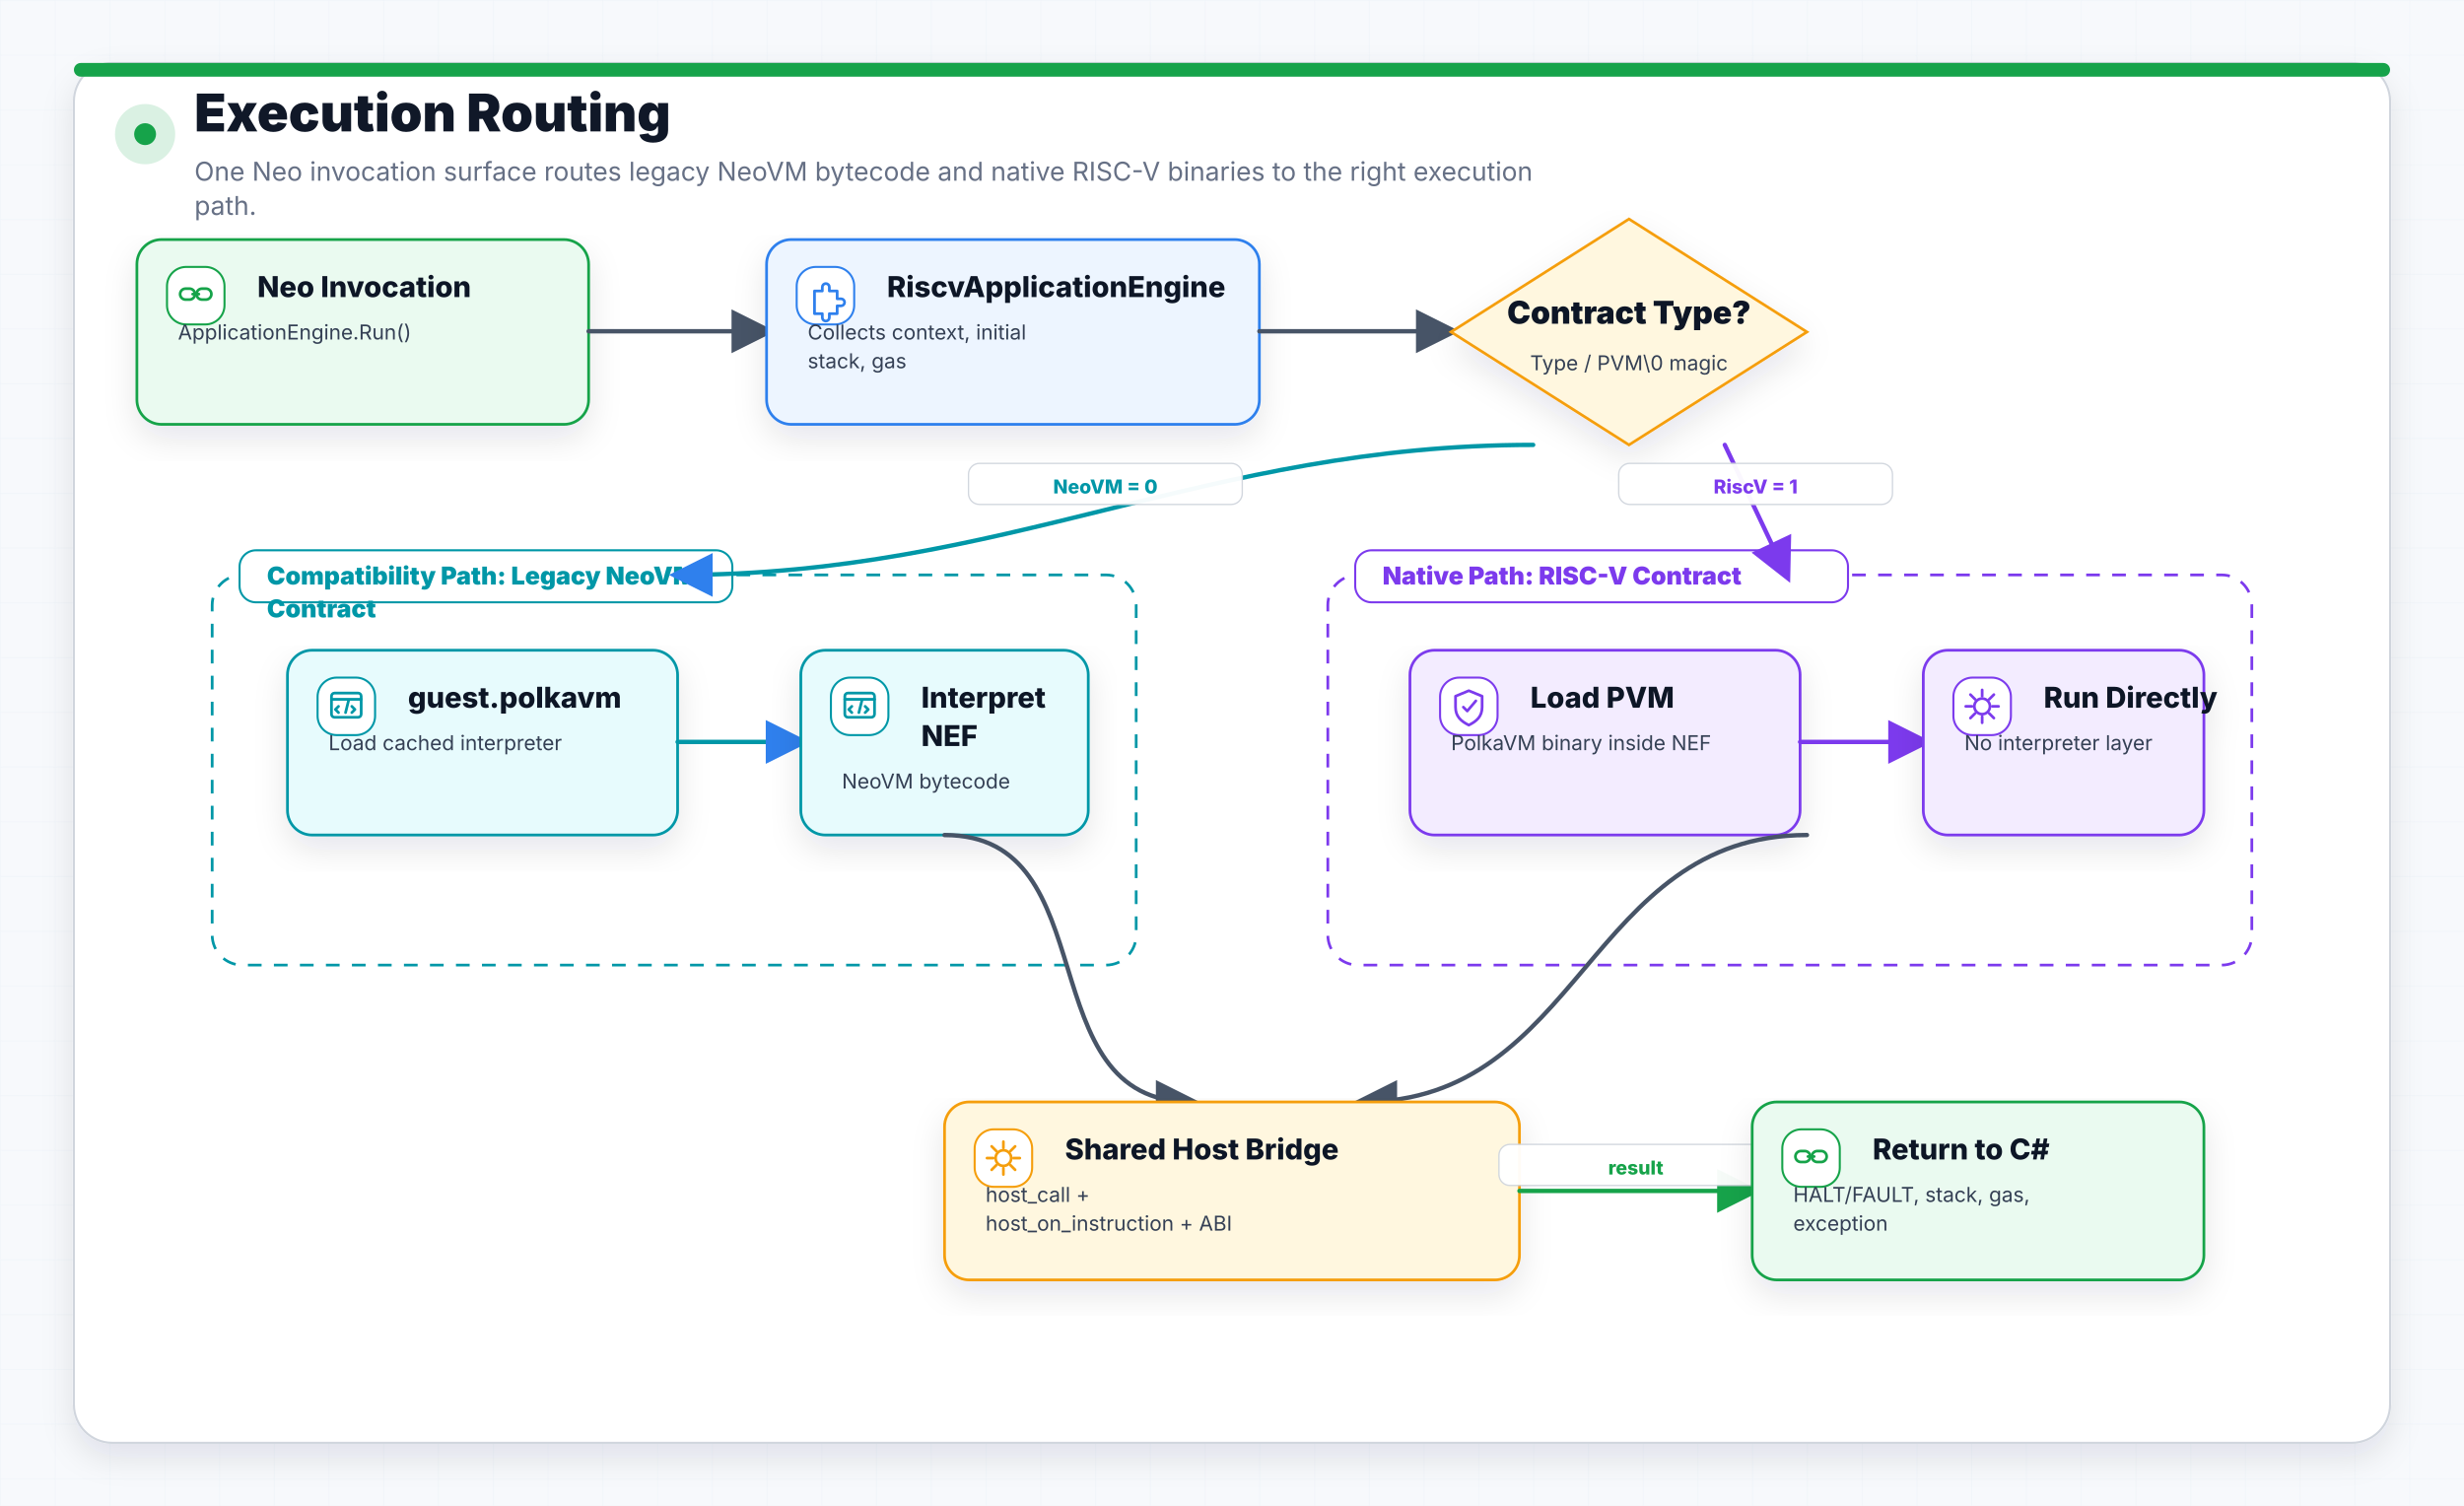
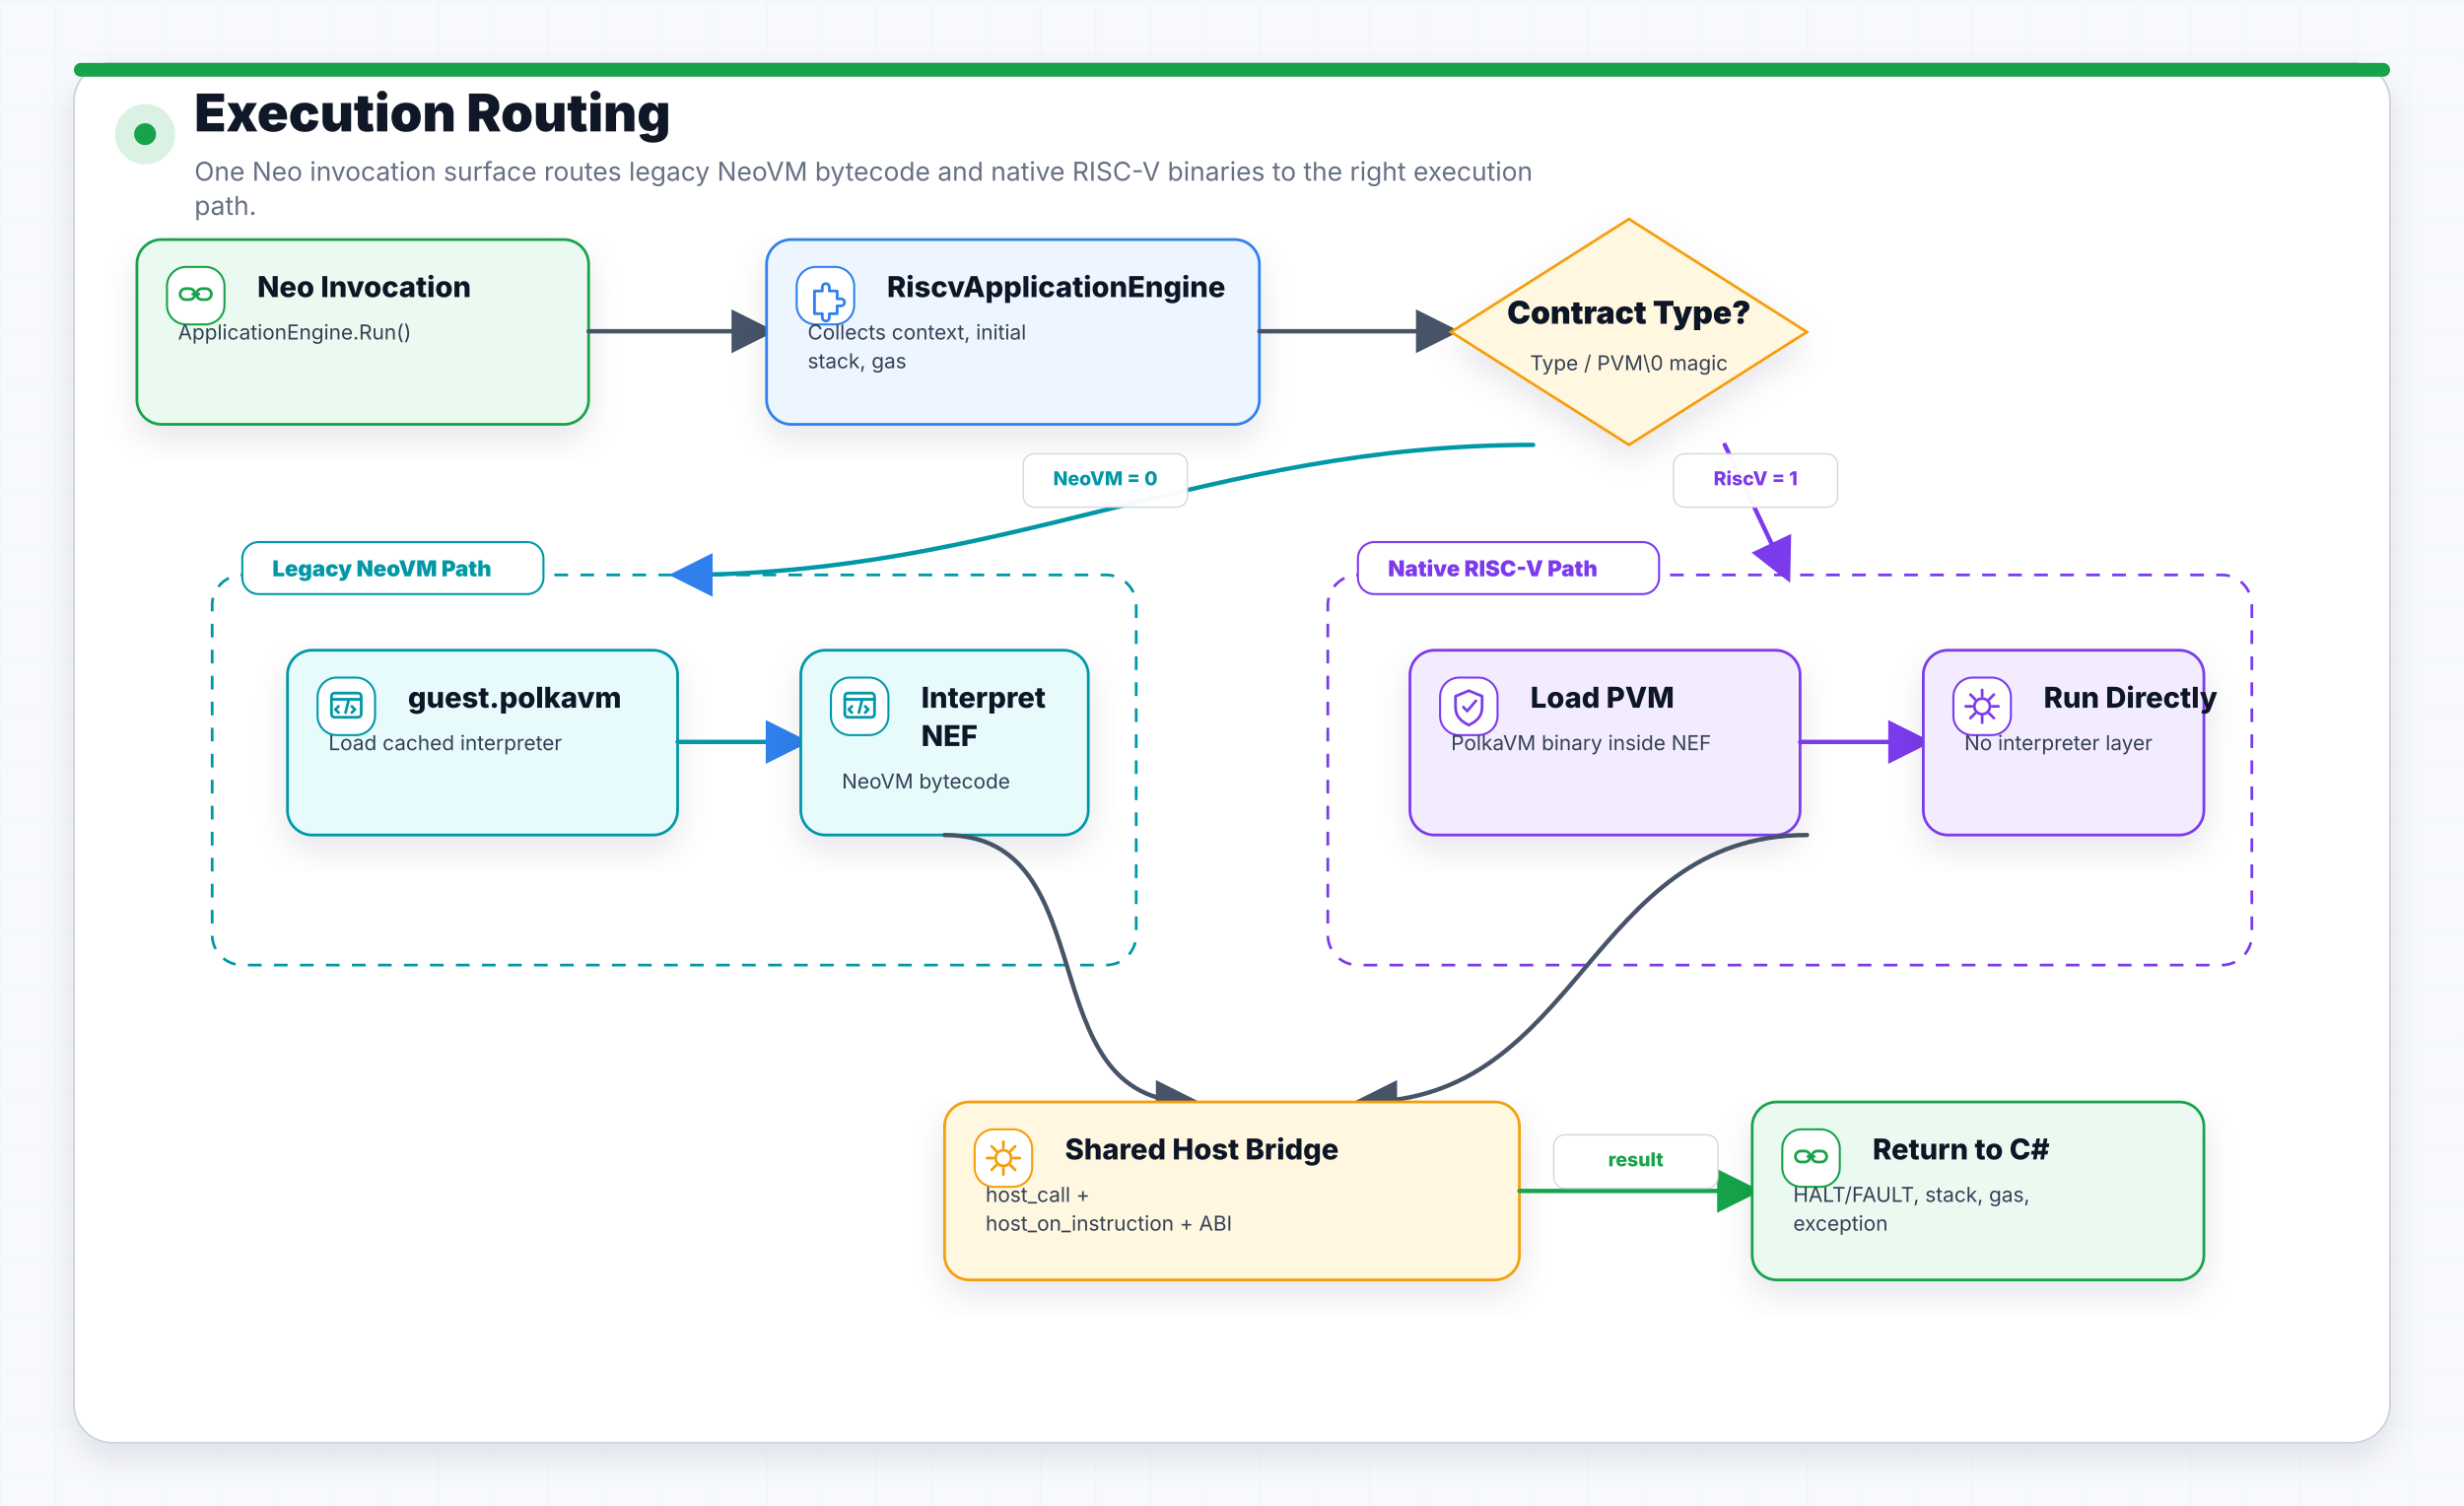
<svg xmlns="http://www.w3.org/2000/svg" width="1800" height="1100" viewBox="0 0 1800 1100" role="img" aria-label="Execution Routing">
  <defs>
    <pattern id="grid" width="40" height="40" patternUnits="userSpaceOnUse">
      <path d="M 40 0 L 0 0 0 40" fill="none" stroke="#e6edf5" stroke-width="1" />
    </pattern>
    <marker id="arrow-slate" markerWidth="14" markerHeight="14" refX="10" refY="7" orient="auto" markerUnits="strokeWidth">
      <path d="M2,2 L12,7 L2,12 z" fill="#475467" />
    </marker>
    <marker id="arrow-green" markerWidth="14" markerHeight="14" refX="10" refY="7" orient="auto" markerUnits="strokeWidth">
      <path d="M2,2 L12,7 L2,12 z" fill="#16a34a" />
    </marker>
    <marker id="arrow-blue" markerWidth="14" markerHeight="14" refX="10" refY="7" orient="auto" markerUnits="strokeWidth">
      <path d="M2,2 L12,7 L2,12 z" fill="#2f80ed" />
    </marker>
    <marker id="arrow-red" markerWidth="14" markerHeight="14" refX="10" refY="7" orient="auto" markerUnits="strokeWidth">
      <path d="M2,2 L12,7 L2,12 z" fill="#e5484d" />
    </marker>
    <marker id="arrow-purple" markerWidth="14" markerHeight="14" refX="10" refY="7" orient="auto" markerUnits="strokeWidth">
      <path d="M2,2 L12,7 L2,12 z" fill="#7c3aed" />
    </marker>
    <filter id="soft-shadow" x="-10%" y="-10%" width="120%" height="130%">
      <feDropShadow dx="0" dy="10" stdDeviation="12" flood-color="#101828" flood-opacity="0.10" />
    </filter>
  </defs>
  <rect width="1800" height="1100" fill="#f7f9fc" />
  <rect width="1800" height="1100" fill="url(#grid)" opacity="0.42" />
  <rect x="54" y="46" width="1692" height="1008" rx="28" fill="#ffffff" stroke="#d0d5dd" stroke-width="1.5" filter="url(#soft-shadow)" />
  <rect x="54" y="46" width="1692" height="10" rx="5" fill="#16a34a" />
  <circle cx="106" cy="98" r="22" fill="#16a34a" opacity="0.16" />
  <circle cx="106" cy="98" r="8" fill="#16a34a" />
  <text x="142" y="96" text-anchor="start" font-family="Inter, Noto Sans CJK SC, Microsoft YaHei, PingFang SC, Arial, sans-serif" font-size="38" font-weight="850" fill="#101828">Execution Routing</text>
  <text x="142" y="132" text-anchor="start" font-family="Inter, Noto Sans CJK SC, Microsoft YaHei, PingFang SC, Arial, sans-serif" font-size="19" font-weight="400" fill="#667085">One Neo invocation surface routes legacy NeoVM bytecode and native RISC-V binaries to the right execution</text>
  <text x="142" y="157" text-anchor="start" font-family="Inter, Noto Sans CJK SC, Microsoft YaHei, PingFang SC, Arial, sans-serif" font-size="19" font-weight="400" fill="#667085">path.</text>
  <g filter="url(#soft-shadow)">
    <rect x="100" y="175" width="330" height="135" rx="18" fill="#eafaf0" stroke="#16a34a" stroke-width="2" />
    <rect x="122" y="195" width="42" height="42" rx="14" fill="#ffffff" stroke="#16a34a" stroke-width="1.5" />
    <g fill="none" stroke="#16a34a" stroke-width="2" stroke-linecap="round" stroke-linejoin="round">
      <rect x="131.576" y="210.859" width="10.853" height="7.997" rx="3.998" />
      <rect x="143.571" y="210.859" width="10.853" height="7.997" rx="3.998" />
      <path d="M 140.715 214.858 L 145.285 214.858" />
    </g>
    <text x="188" y="217" text-anchor="start" font-family="Inter, Noto Sans CJK SC, Microsoft YaHei, PingFang SC, Arial, sans-serif" font-size="21" font-weight="800" fill="#101828">Neo Invocation</text>
    <text x="130" y="248" text-anchor="start" font-family="Inter, Noto Sans CJK SC, Microsoft YaHei, PingFang SC, Arial, sans-serif" font-size="15" font-weight="400" fill="#344054">ApplicationEngine.Run()</text>
  </g>
  <g>
    <path d="M 430 242 L 560 242" fill="none" stroke="#475467" stroke-width="3.2" stroke-linecap="round" marker-end="url(#arrow-slate)" />
  </g>
  <g filter="url(#soft-shadow)">
    <rect x="560" y="175" width="360" height="135" rx="18" fill="#edf5ff" stroke="#2f80ed" stroke-width="2" />
    <rect x="582" y="195" width="42" height="42" rx="14" fill="#ffffff" stroke="#2f80ed" stroke-width="1.5" />
    <g fill="none" stroke="#2f80ed" stroke-width="2" stroke-linecap="round" stroke-linejoin="round">
      <path d="M 595.003 212.573 h 5.712 v -2.856 a 2.57 2.57 0 0 1 5.141 0 v 2.856 h 5.712 v 5.712 h 2.856 a 2.57 2.57 0 0 1 0 5.141 h -2.856 v 5.712 h -5.712 v 2.856 a 2.57 2.57 0 0 1 -5.141 0 v -2.856 h -5.712 z" />
    </g>
    <text x="648" y="217" text-anchor="start" font-family="Inter, Noto Sans CJK SC, Microsoft YaHei, PingFang SC, Arial, sans-serif" font-size="21" font-weight="800" fill="#101828">RiscvApplicationEngine</text>
    <text x="590" y="248" text-anchor="start" font-family="Inter, Noto Sans CJK SC, Microsoft YaHei, PingFang SC, Arial, sans-serif" font-size="15" font-weight="400" fill="#344054">Collects context, initial</text>
    <text x="590" y="269" text-anchor="start" font-family="Inter, Noto Sans CJK SC, Microsoft YaHei, PingFang SC, Arial, sans-serif" font-size="15" font-weight="400" fill="#344054">stack, gas</text>
  </g>
  <g>
    <path d="M 920 242 L 1060 242" fill="none" stroke="#475467" stroke-width="3.2" stroke-linecap="round" marker-end="url(#arrow-slate)" />
  </g>
  <g filter="url(#soft-shadow)">
    <polygon points="1190,160 1320,242.5 1190,325 1060,242.5" fill="#fff7df" stroke="#f59e0b" stroke-width="2" />
    <text x="1190" y="236.5" text-anchor="middle" font-family="Inter, Noto Sans CJK SC, Microsoft YaHei, PingFang SC, Arial, sans-serif" font-size="23" font-weight="850" fill="#101828">Contract Type?</text>
    <text x="1190" y="270.5" text-anchor="middle" font-family="Inter, Noto Sans CJK SC, Microsoft YaHei, PingFang SC, Arial, sans-serif" font-size="15" font-weight="400" fill="#344054">Type / PVM\0 magic</text>
  </g>
  <g>
    <rect x="155" y="420" width="675" height="285" rx="22" fill="#fff" stroke="#0097a7" stroke-width="2" stroke-dasharray="10 9" />
-     <rect x="175" y="402" width="360" height="38" rx="12" fill="#ffffff" stroke="#0097a7" stroke-width="1.5" />
-     <text x="195" y="427" text-anchor="start" font-family="Inter, Noto Sans CJK SC, Microsoft YaHei, PingFang SC, Arial, sans-serif" font-size="18" font-weight="850" fill="#0097a7">Compatibility Path: Legacy NeoVM</text>
-     <text x="195" y="451" text-anchor="start" font-family="Inter, Noto Sans CJK SC, Microsoft YaHei, PingFang SC, Arial, sans-serif" font-size="18" font-weight="850" fill="#0097a7">Contract</text>
+     <rect x="177" y="396" width="220" height="38" rx="12" fill="#ffffff" stroke="#0097a7" stroke-width="1.5" />
+     <text x="199" y="421" text-anchor="start" font-family="Inter, Noto Sans CJK SC, Microsoft YaHei, PingFang SC, Arial, sans-serif" font-size="16" font-weight="850" fill="#0097a7">Legacy NeoVM Path</text>
  </g>
  <g>
    <rect x="970" y="420" width="675" height="285" rx="22" fill="#fff" stroke="#7c3aed" stroke-width="2" stroke-dasharray="10 9" />
-     <rect x="990" y="402" width="360" height="38" rx="12" fill="#ffffff" stroke="#7c3aed" stroke-width="1.5" />
-     <text x="1010" y="427" text-anchor="start" font-family="Inter, Noto Sans CJK SC, Microsoft YaHei, PingFang SC, Arial, sans-serif" font-size="18" font-weight="850" fill="#7c3aed">Native Path: RISC-V Contract</text>
+     <rect x="992" y="396" width="220" height="38" rx="12" fill="#ffffff" stroke="#7c3aed" stroke-width="1.5" />
+     <text x="1014" y="421" text-anchor="start" font-family="Inter, Noto Sans CJK SC, Microsoft YaHei, PingFang SC, Arial, sans-serif" font-size="16" font-weight="850" fill="#7c3aed">Native RISC-V Path</text>
  </g>
  <g>
    <path d="M 1120 325 C 880 325, 735 420, 495 420" fill="none" stroke="#0097a7" stroke-width="3.2" stroke-linecap="round" marker-end="url(#arrow-blue)" />
    <g>
-       <rect x="707.5" y="338.5" width="200" height="30" rx="8" fill="#ffffff" stroke="#d0d5dd" opacity="0.96" />
-       <text x="807.5" y="360.5" text-anchor="middle" font-family="Inter, Noto Sans CJK SC, Microsoft YaHei, PingFang SC, Arial, sans-serif" font-size="14" font-weight="800" fill="#0097a7">NeoVM = 0</text>
+       <rect x="747.5" y="331.5" width="120" height="39" rx="8" fill="#ffffff" stroke="#d0d5dd" opacity="0.96" />
+       <text x="807.5" y="354.5" text-anchor="middle" font-family="Inter, Noto Sans CJK SC, Microsoft YaHei, PingFang SC, Arial, sans-serif" font-size="14" font-weight="800" fill="#0097a7">NeoVM = 0</text>
    </g>
  </g>
  <g>
    <path d="M 1260 325 L 1305 420" fill="none" stroke="#7c3aed" stroke-width="3.2" stroke-linecap="round" marker-end="url(#arrow-purple)" />
    <g>
-       <rect x="1182.5" y="338.5" width="200" height="30" rx="8" fill="#ffffff" stroke="#d0d5dd" opacity="0.96" />
-       <text x="1282.5" y="360.5" text-anchor="middle" font-family="Inter, Noto Sans CJK SC, Microsoft YaHei, PingFang SC, Arial, sans-serif" font-size="14" font-weight="800" fill="#7c3aed">RiscV = 1</text>
+       <rect x="1222.5" y="331.5" width="120" height="39" rx="8" fill="#ffffff" stroke="#d0d5dd" opacity="0.96" />
+       <text x="1282.5" y="354.5" text-anchor="middle" font-family="Inter, Noto Sans CJK SC, Microsoft YaHei, PingFang SC, Arial, sans-serif" font-size="14" font-weight="800" fill="#7c3aed">RiscV = 1</text>
    </g>
  </g>
  <g filter="url(#soft-shadow)">
    <rect x="210" y="475" width="285" height="135" rx="18" fill="#e7fbfd" stroke="#0097a7" stroke-width="2" />
    <rect x="232" y="495" width="42" height="42" rx="14" fill="#ffffff" stroke="#0097a7" stroke-width="1.5" />
    <g fill="none" stroke="#0097a7" stroke-width="2" stroke-linecap="round" stroke-linejoin="round">
      <rect x="242.147" y="506.29" width="21.706" height="17.707" rx="2.285" />
      <path d="M 242.147 510.859 h 21.706 M 247.288 516 l -2.285 2.285 l 2.285 2.285 M 252.429 520.57 l 2.285 -9.139 M 256.998 516 l 2.285 2.285 l -2.285 2.285" />
    </g>
    <text x="298" y="517" text-anchor="start" font-family="Inter, Noto Sans CJK SC, Microsoft YaHei, PingFang SC, Arial, sans-serif" font-size="21" font-weight="800" fill="#101828">guest.polkavm</text>
    <text x="240" y="548" text-anchor="start" font-family="Inter, Noto Sans CJK SC, Microsoft YaHei, PingFang SC, Arial, sans-serif" font-size="15" font-weight="400" fill="#344054">Load cached interpreter</text>
  </g>
  <g>
    <path d="M 495 542 L 585 542" fill="none" stroke="#0097a7" stroke-width="3.2" stroke-linecap="round" marker-end="url(#arrow-blue)" />
  </g>
  <g filter="url(#soft-shadow)">
    <rect x="585" y="475" width="210" height="135" rx="18" fill="#e7fbfd" stroke="#0097a7" stroke-width="2" />
    <rect x="607" y="495" width="42" height="42" rx="14" fill="#ffffff" stroke="#0097a7" stroke-width="1.5" />
    <g fill="none" stroke="#0097a7" stroke-width="2" stroke-linecap="round" stroke-linejoin="round">
      <rect x="617.147" y="506.29" width="21.706" height="17.707" rx="2.285" />
      <path d="M 617.147 510.859 h 21.706 M 622.288 516 l -2.285 2.285 l 2.285 2.285 M 627.429 520.57 l 2.285 -9.139 M 631.998 516 l 2.285 2.285 l -2.285 2.285" />
    </g>
    <text x="673" y="517" text-anchor="start" font-family="Inter, Noto Sans CJK SC, Microsoft YaHei, PingFang SC, Arial, sans-serif" font-size="21" font-weight="800" fill="#101828">Interpret</text>
    <text x="673" y="545" text-anchor="start" font-family="Inter, Noto Sans CJK SC, Microsoft YaHei, PingFang SC, Arial, sans-serif" font-size="21" font-weight="800" fill="#101828">NEF</text>
    <text x="615" y="576" text-anchor="start" font-family="Inter, Noto Sans CJK SC, Microsoft YaHei, PingFang SC, Arial, sans-serif" font-size="15" font-weight="400" fill="#344054">NeoVM bytecode</text>
  </g>
  <g filter="url(#soft-shadow)">
    <rect x="1030" y="475" width="285" height="135" rx="18" fill="#f3ecff" stroke="#7c3aed" stroke-width="2" />
    <rect x="1052" y="495" width="42" height="42" rx="14" fill="#ffffff" stroke="#7c3aed" stroke-width="1.5" />
    <g fill="none" stroke="#7c3aed" stroke-width="2" stroke-linecap="round" stroke-linejoin="round">
      <path d="M 1073 504.576 L 1082.71 508.574 v 7.997 c 0 6.854 -3.998 10.282 -9.71 13.138 c -5.712 -2.856 -9.71 -6.283 -9.71 -13.138 v -7.997 z" />
      <path d="M 1069.002 516.571 l 2.856 2.856 l 6.283 -7.426" />
    </g>
    <text x="1118" y="517" text-anchor="start" font-family="Inter, Noto Sans CJK SC, Microsoft YaHei, PingFang SC, Arial, sans-serif" font-size="21" font-weight="800" fill="#101828">Load PVM</text>
    <text x="1060" y="548" text-anchor="start" font-family="Inter, Noto Sans CJK SC, Microsoft YaHei, PingFang SC, Arial, sans-serif" font-size="15" font-weight="400" fill="#344054">PolkaVM binary inside NEF</text>
  </g>
  <g>
    <path d="M 1315 542 L 1405 542" fill="none" stroke="#7c3aed" stroke-width="3.2" stroke-linecap="round" marker-end="url(#arrow-purple)" />
  </g>
  <g filter="url(#soft-shadow)">
    <rect x="1405" y="475" width="205" height="135" rx="18" fill="#f3ecff" stroke="#7c3aed" stroke-width="2" />
    <rect x="1427" y="495" width="42" height="42" rx="14" fill="#ffffff" stroke="#7c3aed" stroke-width="1.5" />
    <g fill="none" stroke="#7c3aed" stroke-width="2" stroke-linecap="round" stroke-linejoin="round">
      <circle cx="1448" cy="516" r="5.712" />
      <path d="M 1448 504.005 v 4.57 M 1448 523.426 v 4.57 M 1436.005 516 h 4.57 M 1455.426 516 h 4.57 M 1439.432 507.432 l 3.427 3.427 M 1453.141 521.141 l 3.427 3.427 M 1456.568 507.432 l -3.427 3.427 M 1442.859 521.141 l -3.427 3.427" />
    </g>
    <text x="1493" y="517" text-anchor="start" font-family="Inter, Noto Sans CJK SC, Microsoft YaHei, PingFang SC, Arial, sans-serif" font-size="21" font-weight="800" fill="#101828">Run Directly</text>
    <text x="1435" y="548" text-anchor="start" font-family="Inter, Noto Sans CJK SC, Microsoft YaHei, PingFang SC, Arial, sans-serif" font-size="15" font-weight="400" fill="#344054">No interpreter layer</text>
  </g>
  <g>
    <path d="M 690 610 C 810 610, 750 805, 870 805" fill="none" stroke="#475467" stroke-width="3.2" stroke-linecap="round" marker-end="url(#arrow-slate)" />
  </g>
  <g>
    <path d="M 1320 610 C 1160 610, 1155 805, 995 805" fill="none" stroke="#475467" stroke-width="3.2" stroke-linecap="round" marker-end="url(#arrow-slate)" />
  </g>
  <g filter="url(#soft-shadow)">
    <rect x="690" y="805" width="420" height="130" rx="18" fill="#fff7df" stroke="#f59e0b" stroke-width="2" />
    <rect x="712" y="825" width="42" height="42" rx="14" fill="#ffffff" stroke="#f59e0b" stroke-width="1.5" />
    <g fill="none" stroke="#f59e0b" stroke-width="2" stroke-linecap="round" stroke-linejoin="round">
      <circle cx="733" cy="846" r="5.712" />
      <path d="M 733 834.005 v 4.57 M 733 853.426 v 4.57 M 721.005 846 h 4.57 M 740.426 846 h 4.57 M 724.432 837.432 l 3.427 3.427 M 738.141 851.141 l 3.427 3.427 M 741.568 837.432 l -3.427 3.427 M 727.859 851.141 l -3.427 3.427" />
    </g>
    <text x="778" y="847" text-anchor="start" font-family="Inter, Noto Sans CJK SC, Microsoft YaHei, PingFang SC, Arial, sans-serif" font-size="21" font-weight="800" fill="#101828">Shared Host Bridge</text>
    <text x="720" y="878" text-anchor="start" font-family="Inter, Noto Sans CJK SC, Microsoft YaHei, PingFang SC, Arial, sans-serif" font-size="15" font-weight="400" fill="#344054">host_call +</text>
    <text x="720" y="899" text-anchor="start" font-family="Inter, Noto Sans CJK SC, Microsoft YaHei, PingFang SC, Arial, sans-serif" font-size="15" font-weight="400" fill="#344054">host_on_instruction + ABI</text>
  </g>
  <g>
    <path d="M 1110 870 L 1280 870" fill="none" stroke="#16a34a" stroke-width="3.2" stroke-linecap="round" marker-end="url(#arrow-green)" />
    <g>
-       <rect x="1095" y="836" width="200" height="30" rx="8" fill="#ffffff" stroke="#d0d5dd" opacity="0.96" />
-       <text x="1195" y="858" text-anchor="middle" font-family="Inter, Noto Sans CJK SC, Microsoft YaHei, PingFang SC, Arial, sans-serif" font-size="14" font-weight="800" fill="#16a34a">result</text>
+       <rect x="1135" y="829" width="120" height="39" rx="8" fill="#ffffff" stroke="#d0d5dd" opacity="0.96" />
+       <text x="1195" y="852" text-anchor="middle" font-family="Inter, Noto Sans CJK SC, Microsoft YaHei, PingFang SC, Arial, sans-serif" font-size="14" font-weight="800" fill="#16a34a">result</text>
    </g>
  </g>
  <g filter="url(#soft-shadow)">
    <rect x="1280" y="805" width="330" height="130" rx="18" fill="#eafaf0" stroke="#16a34a" stroke-width="2" />
    <rect x="1302" y="825" width="42" height="42" rx="14" fill="#ffffff" stroke="#16a34a" stroke-width="1.5" />
    <g fill="none" stroke="#16a34a" stroke-width="2" stroke-linecap="round" stroke-linejoin="round">
      <rect x="1311.576" y="840.859" width="10.853" height="7.997" rx="3.998" />
      <rect x="1323.571" y="840.859" width="10.853" height="7.997" rx="3.998" />
      <path d="M 1320.715 844.858 L 1325.285 844.858" />
    </g>
    <text x="1368" y="847" text-anchor="start" font-family="Inter, Noto Sans CJK SC, Microsoft YaHei, PingFang SC, Arial, sans-serif" font-size="21" font-weight="800" fill="#101828">Return to C#</text>
    <text x="1310" y="878" text-anchor="start" font-family="Inter, Noto Sans CJK SC, Microsoft YaHei, PingFang SC, Arial, sans-serif" font-size="15" font-weight="400" fill="#344054">HALT/FAULT, stack, gas,</text>
    <text x="1310" y="899" text-anchor="start" font-family="Inter, Noto Sans CJK SC, Microsoft YaHei, PingFang SC, Arial, sans-serif" font-size="15" font-weight="400" fill="#344054">exception</text>
  </g>
</svg>
